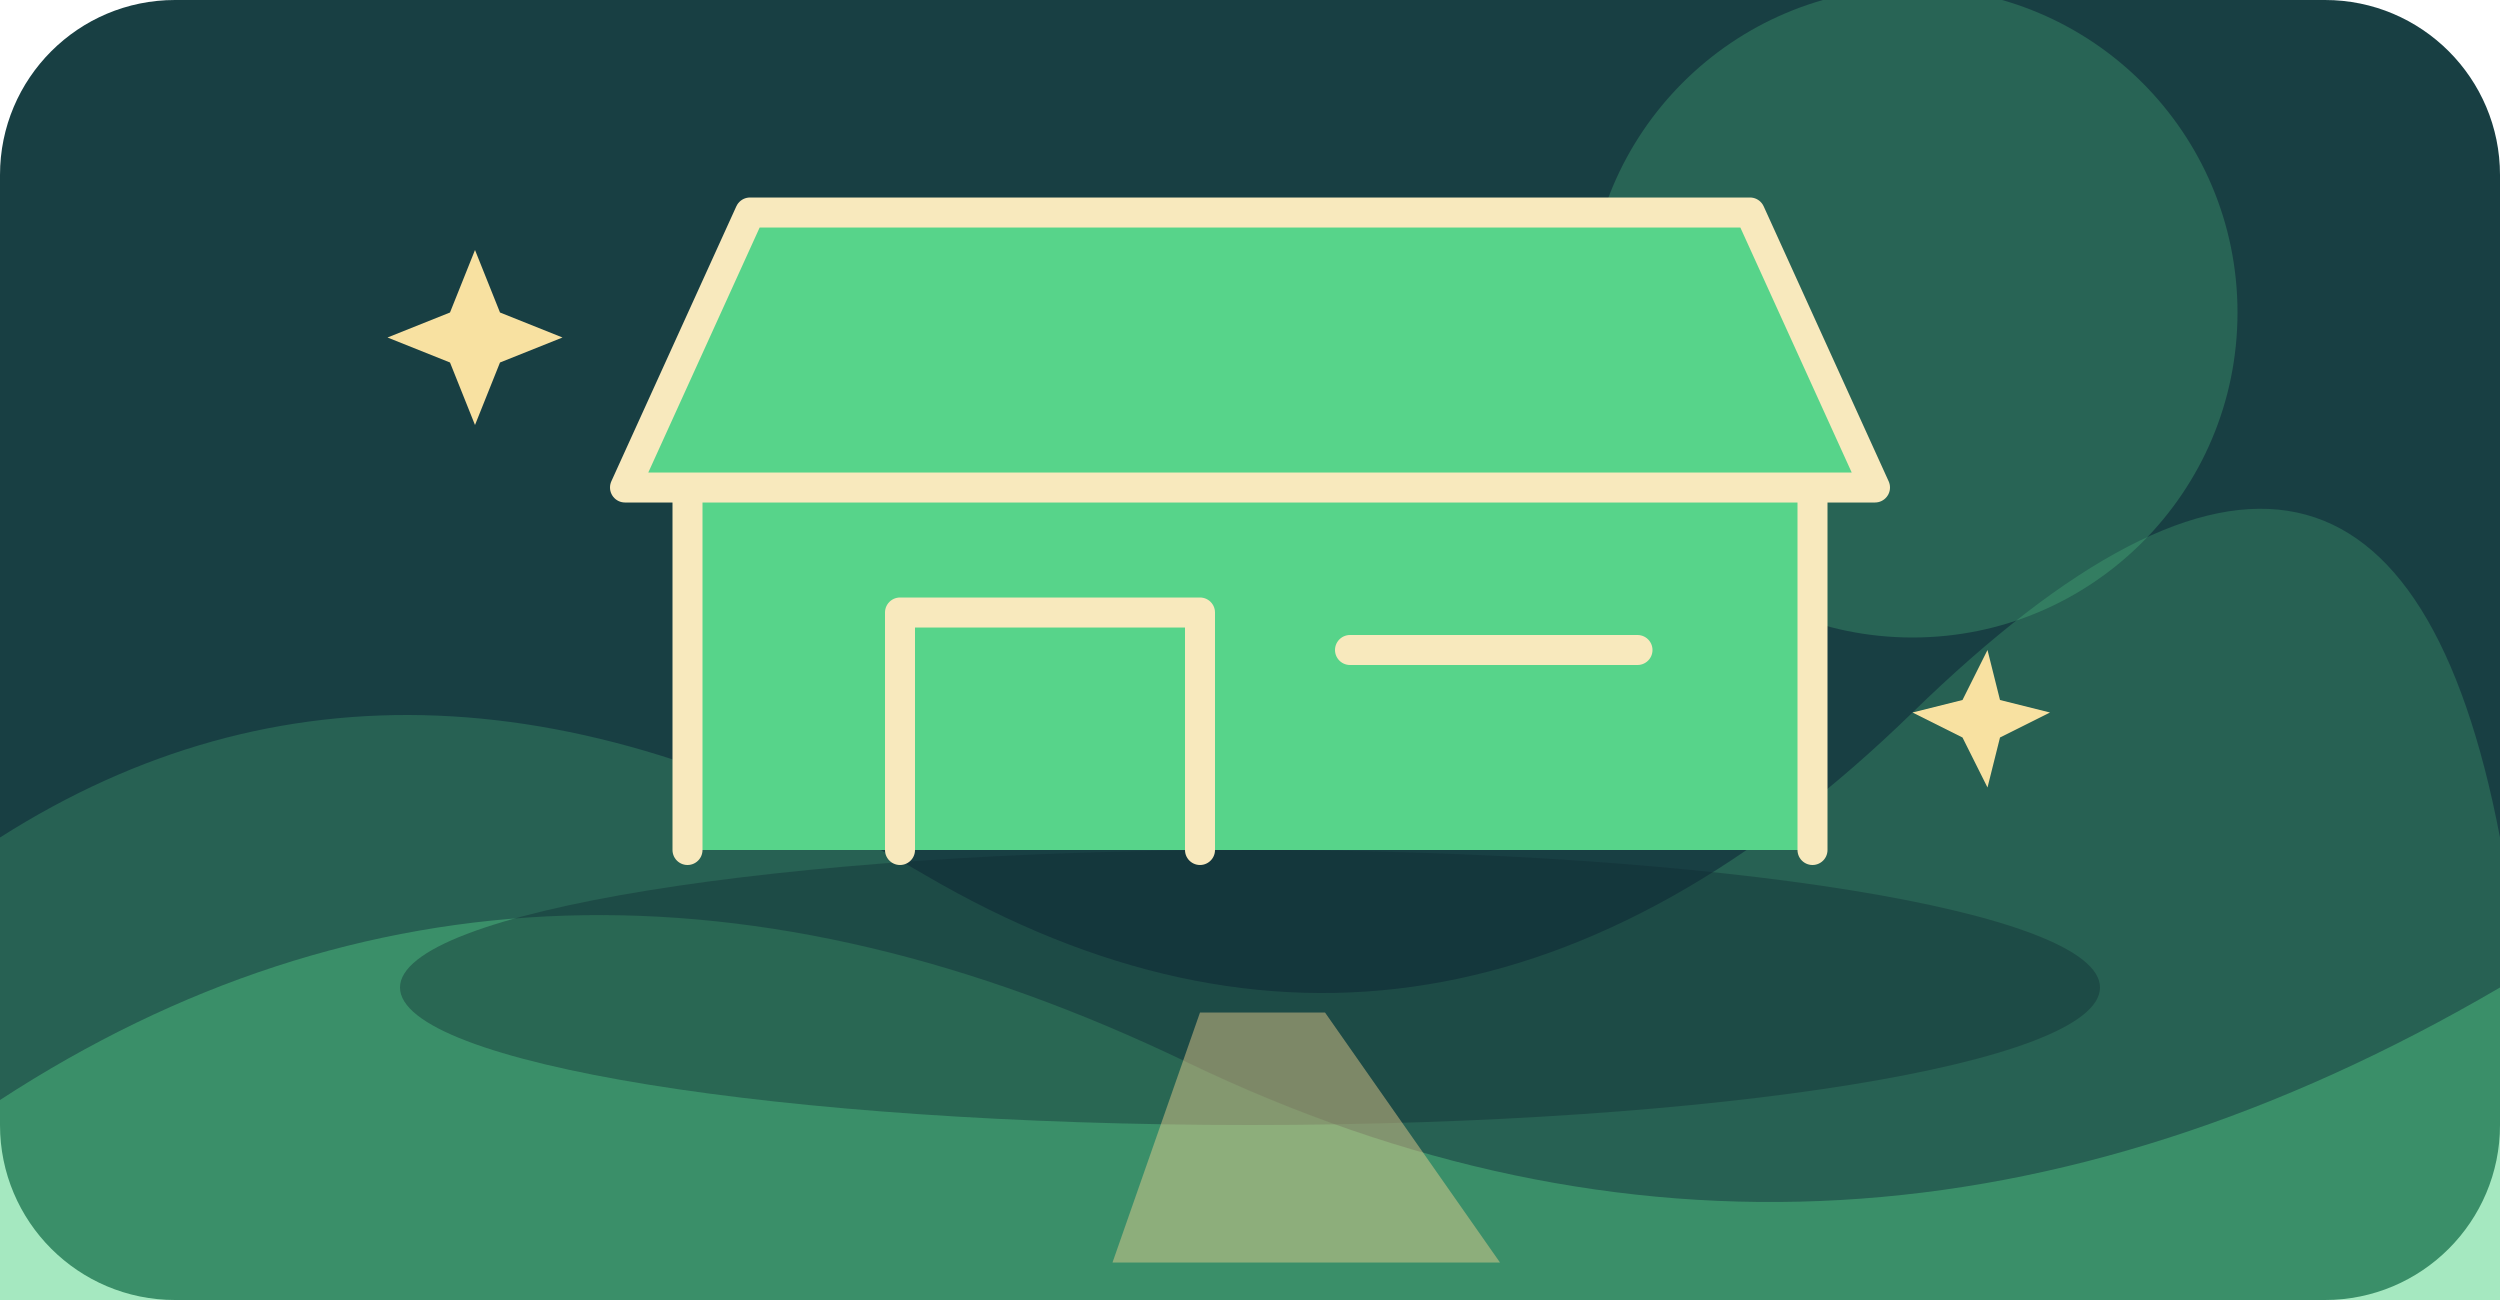
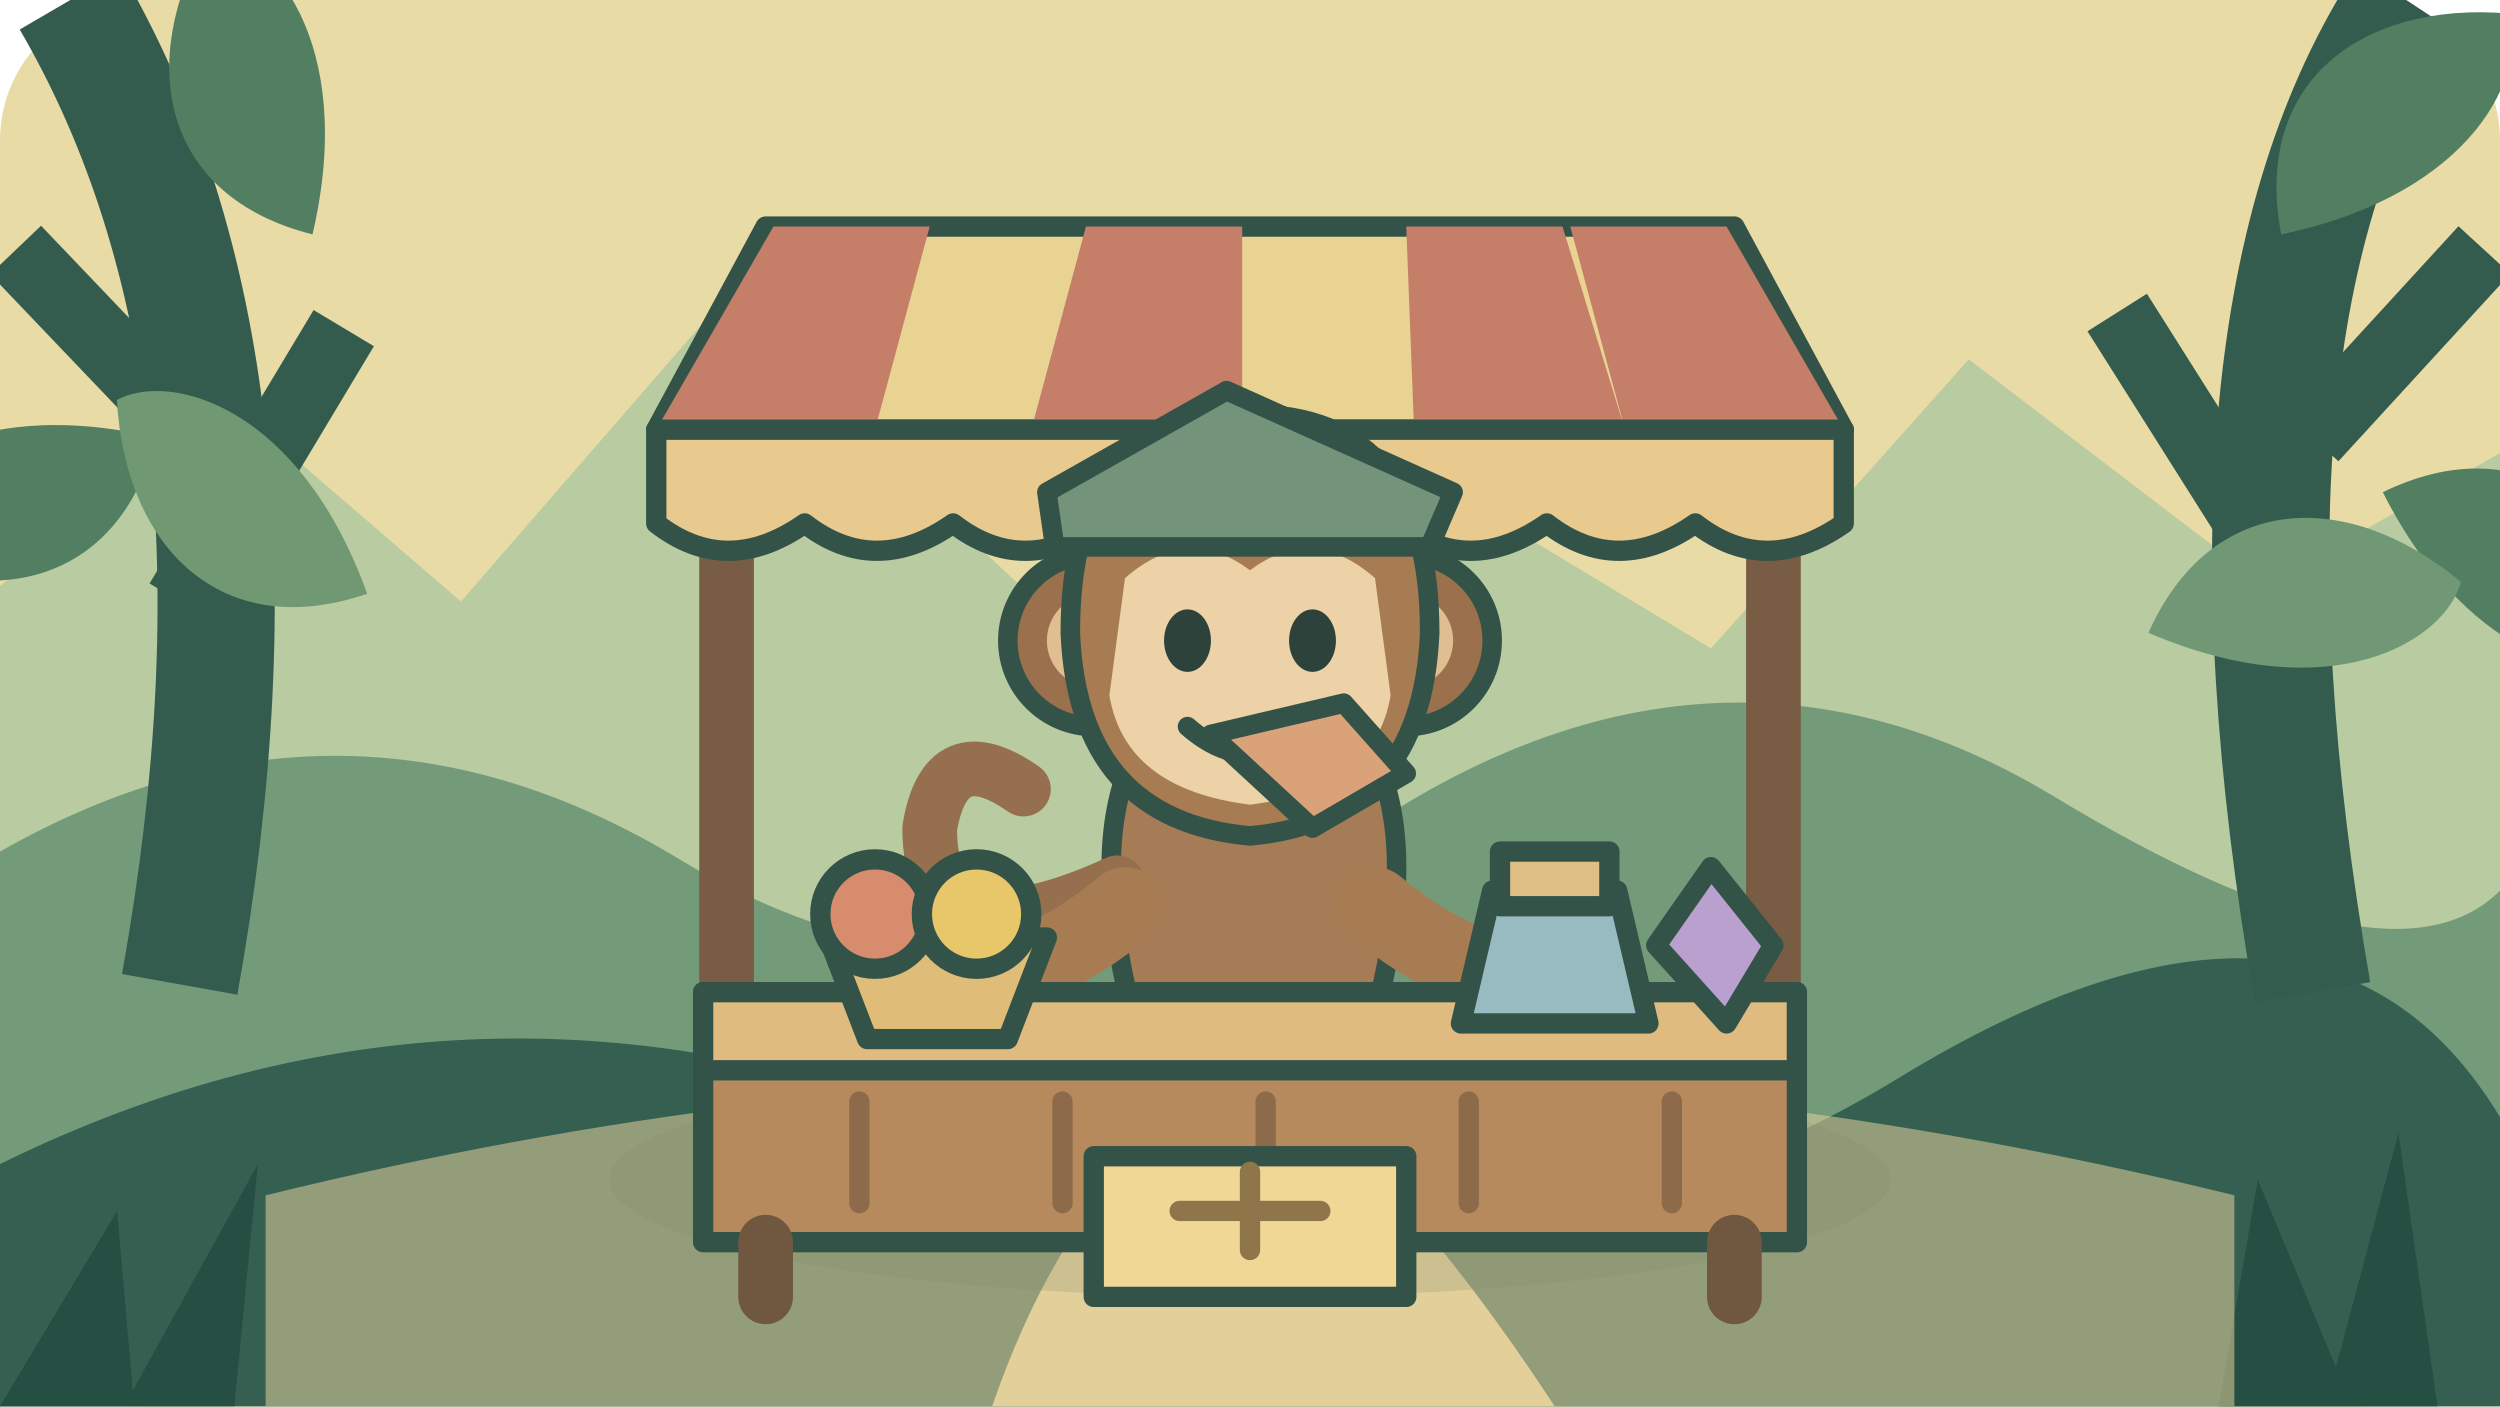
- <svg xmlns="http://www.w3.org/2000/svg" viewBox="0 0 200 104" role="img" aria-label="Emerald Wandering Merchant illustration">
-   <rect width="200" height="104" rx="14" fill="#183f43" />
-   <circle cx="153" cy="25" r="26" fill="#57d48a" opacity=".25" />
-   <path d="M0 67Q33 46 74 70T153 57T200 67V104H0Z" fill="#57d48a" opacity=".23" />
-   <path d="M0 88Q43 60 95 85T200 79V104H0Z" fill="#57d48a" opacity=".4" />
-   <ellipse cx="100" cy="79" rx="68" ry="11" fill="#102a32" opacity=".4" />
-   <path d="M55 68V39h90v29M50 39l10-22h80l10 22ZM72 68V49h24v19m12-16h23" fill="#57d48a" stroke="#f8e9bd" stroke-width="2.4" stroke-linejoin="round" stroke-linecap="round" />
-   <path d="m38 20 2 5 5 2-5 2-2 5-2-5-5-2 5-2Zm121 32 1 4 4 1-4 2-1 4-2-4-4-2 4-1Z" fill="#f8e1a1" />
-   <path d="M89 101 96 81h10l14 20" fill="#f2d291" opacity=".45" />
+ <svg xmlns="http://www.w3.org/2000/svg" class="opportunity-art opportunity-art-merchant" viewBox="0 0 320 180" role="img" aria-label="Emerald Wandering Merchant" data-opportunity-art="merchant" data-direction="east" data-ready="false">
+   <rect width="320" height="180" rx="18" fill="#e8dba5" />
+   <path d="M0 75 30 52l29 25 33-38 44 41 35-26 48 29 33-37 38 29 30-17v122H0Z" fill="#b9cba1" />
+   <path d="M0 109Q44 84 87 110T175 106T263 102T320 114V180H0Z" fill="#739b79" />
+   <path d="M0 149Q61 119 125 145T243 138T320 143V180H0Z" fill="#355f50" />
+   <path d="M127 180Q138 148 160 137q18 11 39 43Z" fill="#e5cf9a" />
+   <path d="M9 0q28 48 14 126M308 0q-27 41-12 127" fill="none" stroke="#335c4e" stroke-width="15" />
+   <path d="M23 54 2 32m21 45L44 42M296 56l22-24m-23 46-24-38" fill="none" stroke="#335c4e" stroke-width="9" />
+   <path transform="translate(40 30) rotate(55)" d="M0 0C-17-19-34-17-39-11C-31 6-15 13 0 0Z" fill="#527e61" />
+   <path transform="translate(20 56) rotate(-35)" d="M0 0C-17-19-34-17-39-11C-31 6-15 13 0 0Z" fill="#527e61" />
+   <path transform="translate(47 76) rotate(22)" d="M0 0C-17-19-34-17-39-11C-31 6-15 13 0 0Z" fill="#6f9873" />
+   <path transform="translate(292 30) rotate(120)" d="M0 0C-17-19-34-17-39-11C-31 6-15 13 0 0Z" fill="#527e61" />
+   <path transform="translate(305 63) rotate(195)" d="M0 0C-17-19-34-17-39-11C-31 6-15 13 0 0Z" fill="#527e61" />
+   <path transform="translate(275 81) rotate(155)" d="M0 0C-17-19-34-17-39-11C-31 6-15 13 0 0Z" fill="#709875" />
+   <path d="m0 180 15-25 2 23 16-29-3 31m254 0 5-29 10 24 8-30 5 35" fill="#254f43" />
+   <ellipse cx="160" cy="151" rx="82" ry="15" fill="#173f37" opacity=".24" />
+   <path d="M34 153q126-31 252 0v27H34Z" fill="#e0cf9a" opacity=".55" />
+   <g transform="translate(160 102) scale(1)">
+     <g stroke="#345348" stroke-width="2.6" stroke-linejoin="round" stroke-linecap="round">
+       <path d="M-67-47v96m134-96v96" stroke="#785c43" stroke-width="7" />
+       <path d="M-76-47h152l-14-26H-62Z" fill="#e9d393" />
+       <path d="M-61-73h20l-7 26h-28m55-26h20v26h-27m48-26h20l8 26H21m20-26h20l15 26H48" fill="#c57f69" stroke="none" />
+       <path d="M-76-47h152v12q-10 7-19 0-10 7-19 0-10 7-19 0-10 7-19 0-10 7-19 0-10 7-19 0-10 7-19 0-10 7-19 0Z" fill="#e8c98e" />
+       <g stroke="#345348" stroke-width="2.5" stroke-linejoin="round">
+         <path d="M-15 28q-6-23 1-35h29q7 12 1 35Z" fill="#a67c56" />
+         <path d="M-17 11q-24 11-24-7 2-12 12-5" fill="none" stroke="#96704e" stroke-width="7" />
+         <circle cx="-20" cy="-20" r="11" fill="#9b704d" />
+         <circle cx="20" cy="-20" r="11" fill="#9b704d" />
+         <circle cx="-20" cy="-20" r="6" fill="#dfbe91" stroke="none" />
+         <circle cx="20" cy="-20" r="6" fill="#dfbe91" stroke="none" />
+         <path d="M-23-21q0-28 23-28t23 28q-1 24-23 26-22-2-23-26Z" fill="#a77c52" />
+         <path d="M-16-28q8-7 16-1 8-6 16 1l2 15Q16-1 0 1-16-1-18-13Z" fill="#ecd2a6" stroke="none" />
+         <ellipse cx="-8" cy="-20" rx="3" ry="4" fill="#2c423a" stroke="none" />
+         <ellipse cx="8" cy="-20" rx="3" ry="4" fill="#2c423a" stroke="none" />
+         <path d="M-8-9q8 7 16 0" fill="none" />
+         <path d="m-26-39 23-13 29 13-3 7h-48Z" fill="#74937b" />
+         <path d="M-5-8 8 4 20-3 12-12Z" fill="#d9a278" />
+         <path d="M-16 14q-12 10-21 8m53-8q12 10 21 8" fill="none" stroke="#a77c52" stroke-width="10" />
+       </g>
+       <path d="M-70 25H70v32H-70Z" fill="#b68a5d" />
+       <path d="M-70 25H70v10H-70Z" fill="#e0bb7f" />
+       <path d="M-50 39v13m26-13v13m26-13v13m26-13v13m26-13v13" stroke="#8d6b4a" />
+       <path d="M-54 18h28l-5 13h-18Z" fill="#dfbc77" />
+       <circle cx="-48" cy="15" r="7" fill="#d78c6d" />
+       <circle cx="-35" cy="15" r="7" fill="#e7c769" />
+       <path d="M31 12h16l4 17H27Z" fill="#97bbc0" />
+       <path d="M32 7h14v7H32Z" fill="#dfbf83" />
+       <path d="m52 19 7-10 8 10-6 10Z" fill="#b9a0cf" />
+       <path d="M-20 46h40v18h-40Z" fill="#f0d796" />
+       <path d="M-9 53h18m-9-5v10" stroke="#8e754a" />
+       <path d="M-62 57v7m124-7v7" stroke="#70573f" stroke-width="7" />
+     </g>
+   </g>
</svg>
